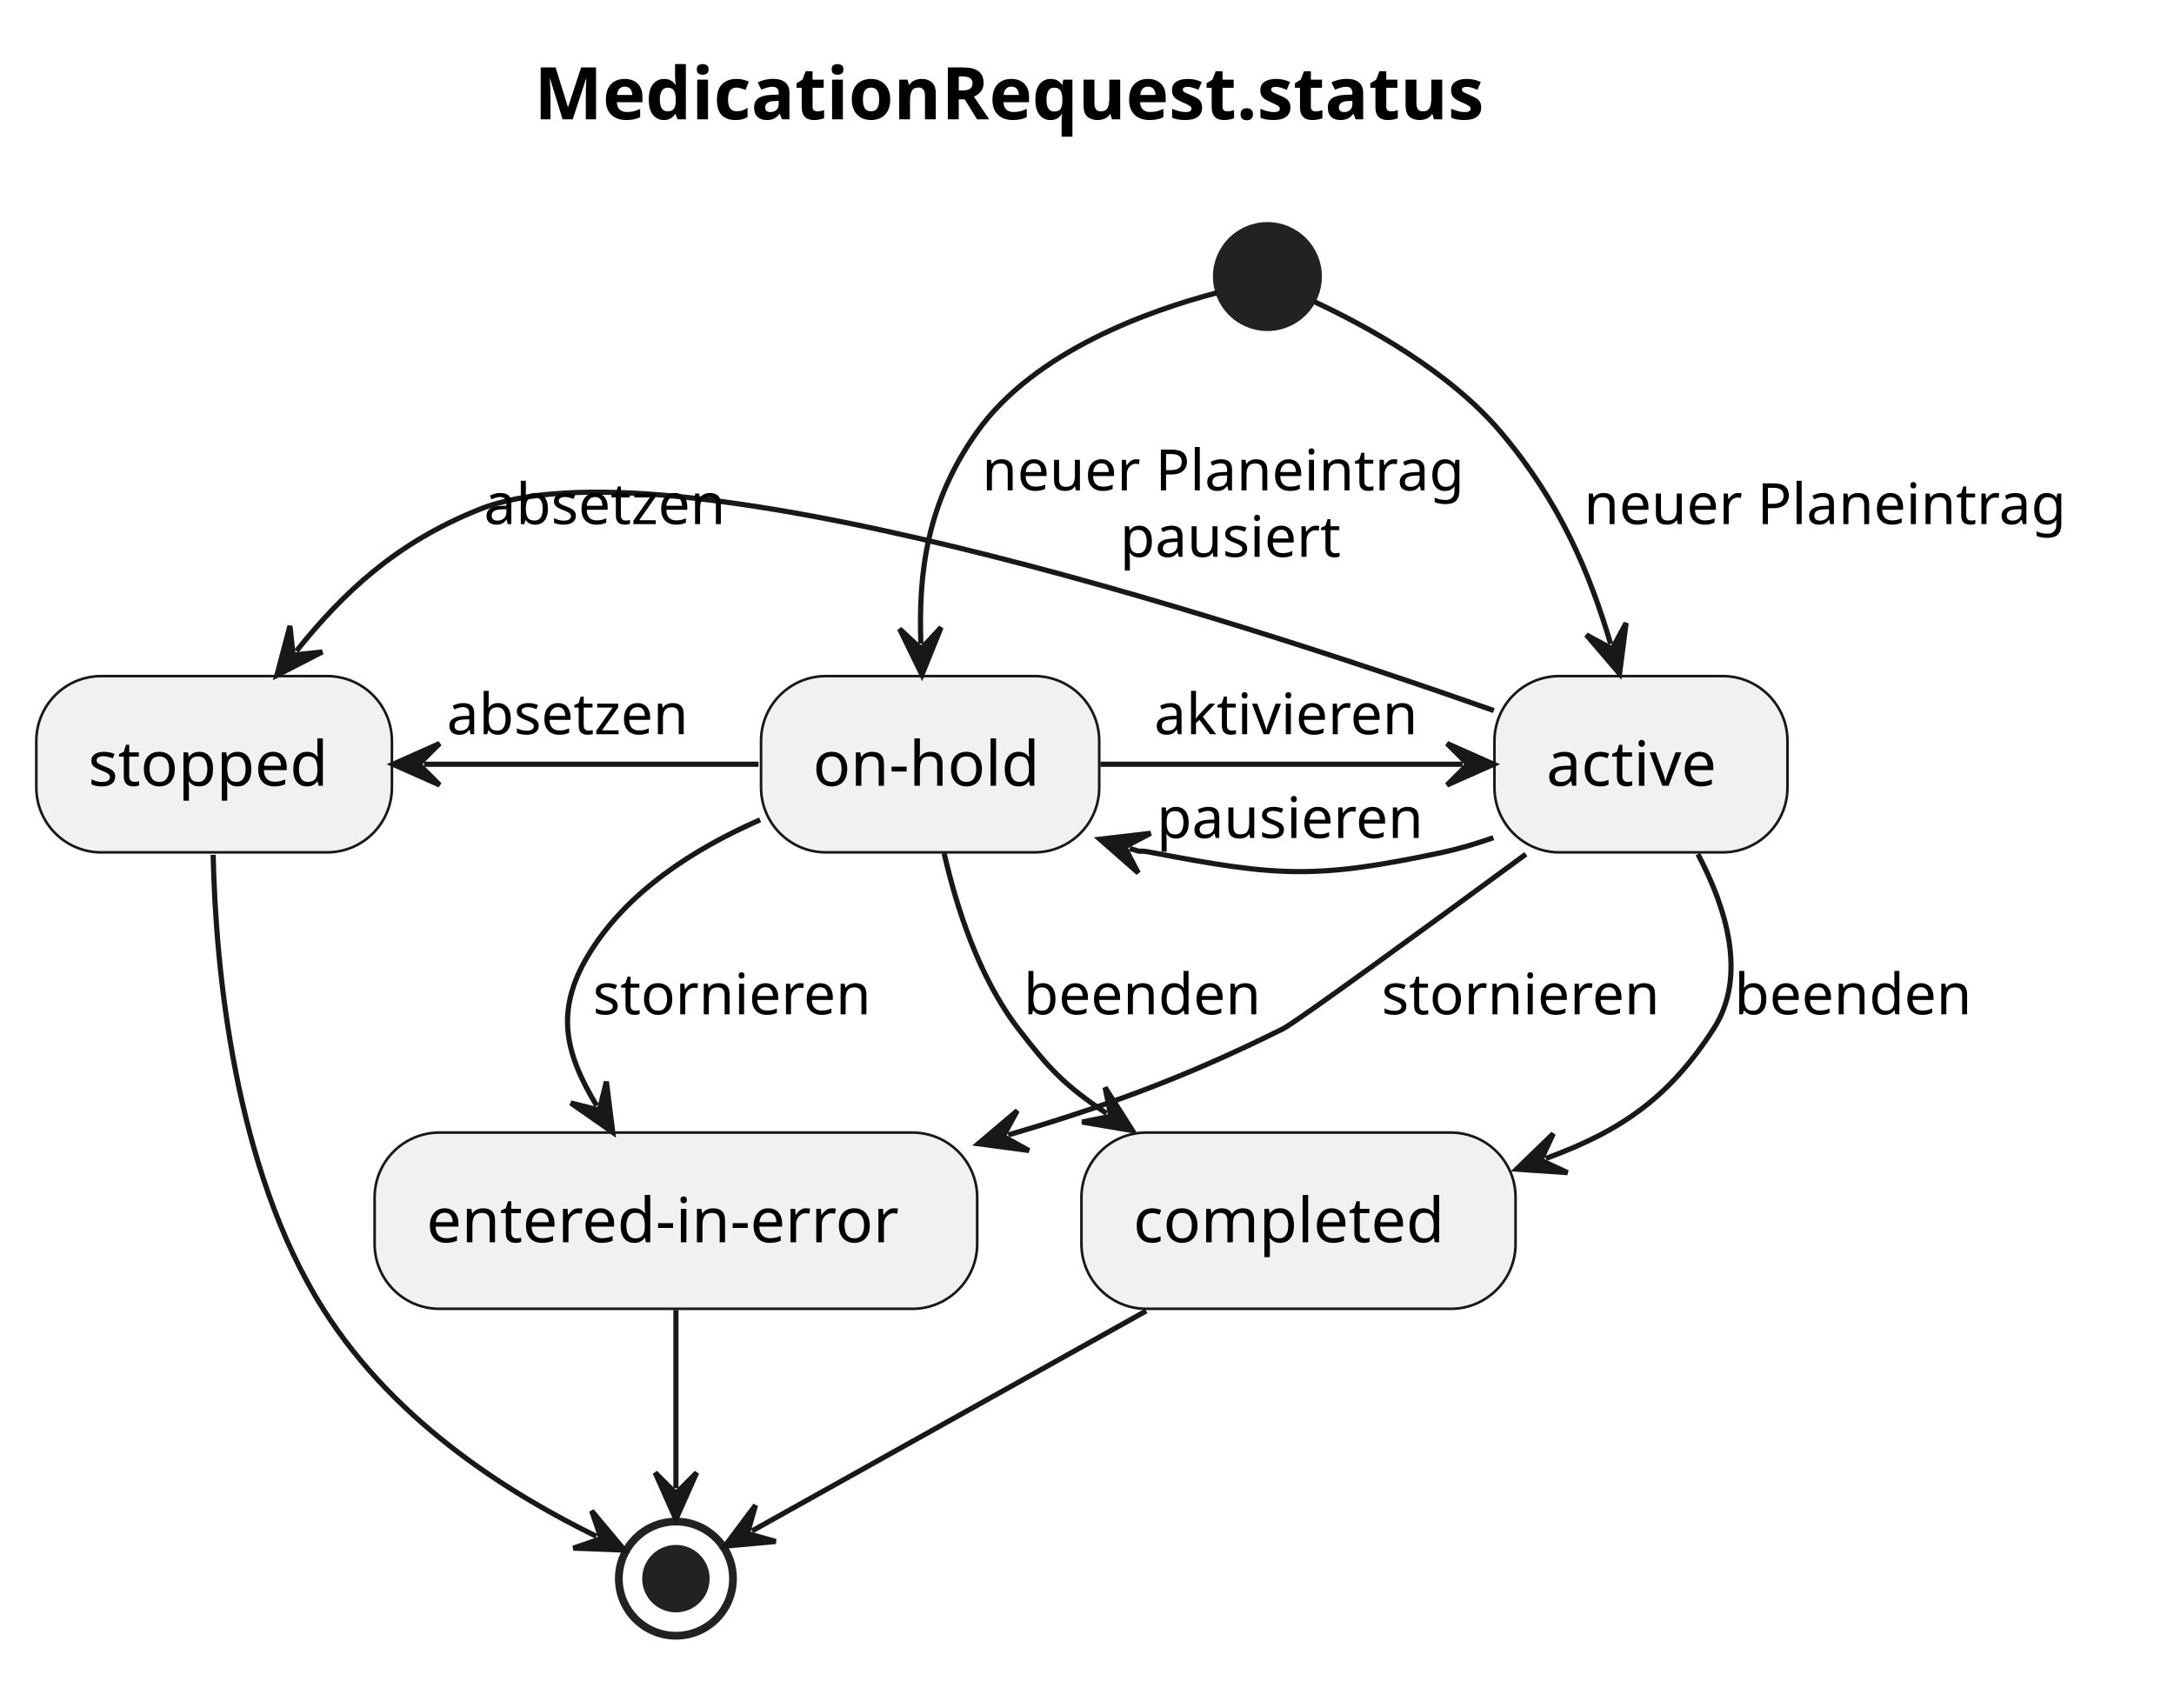
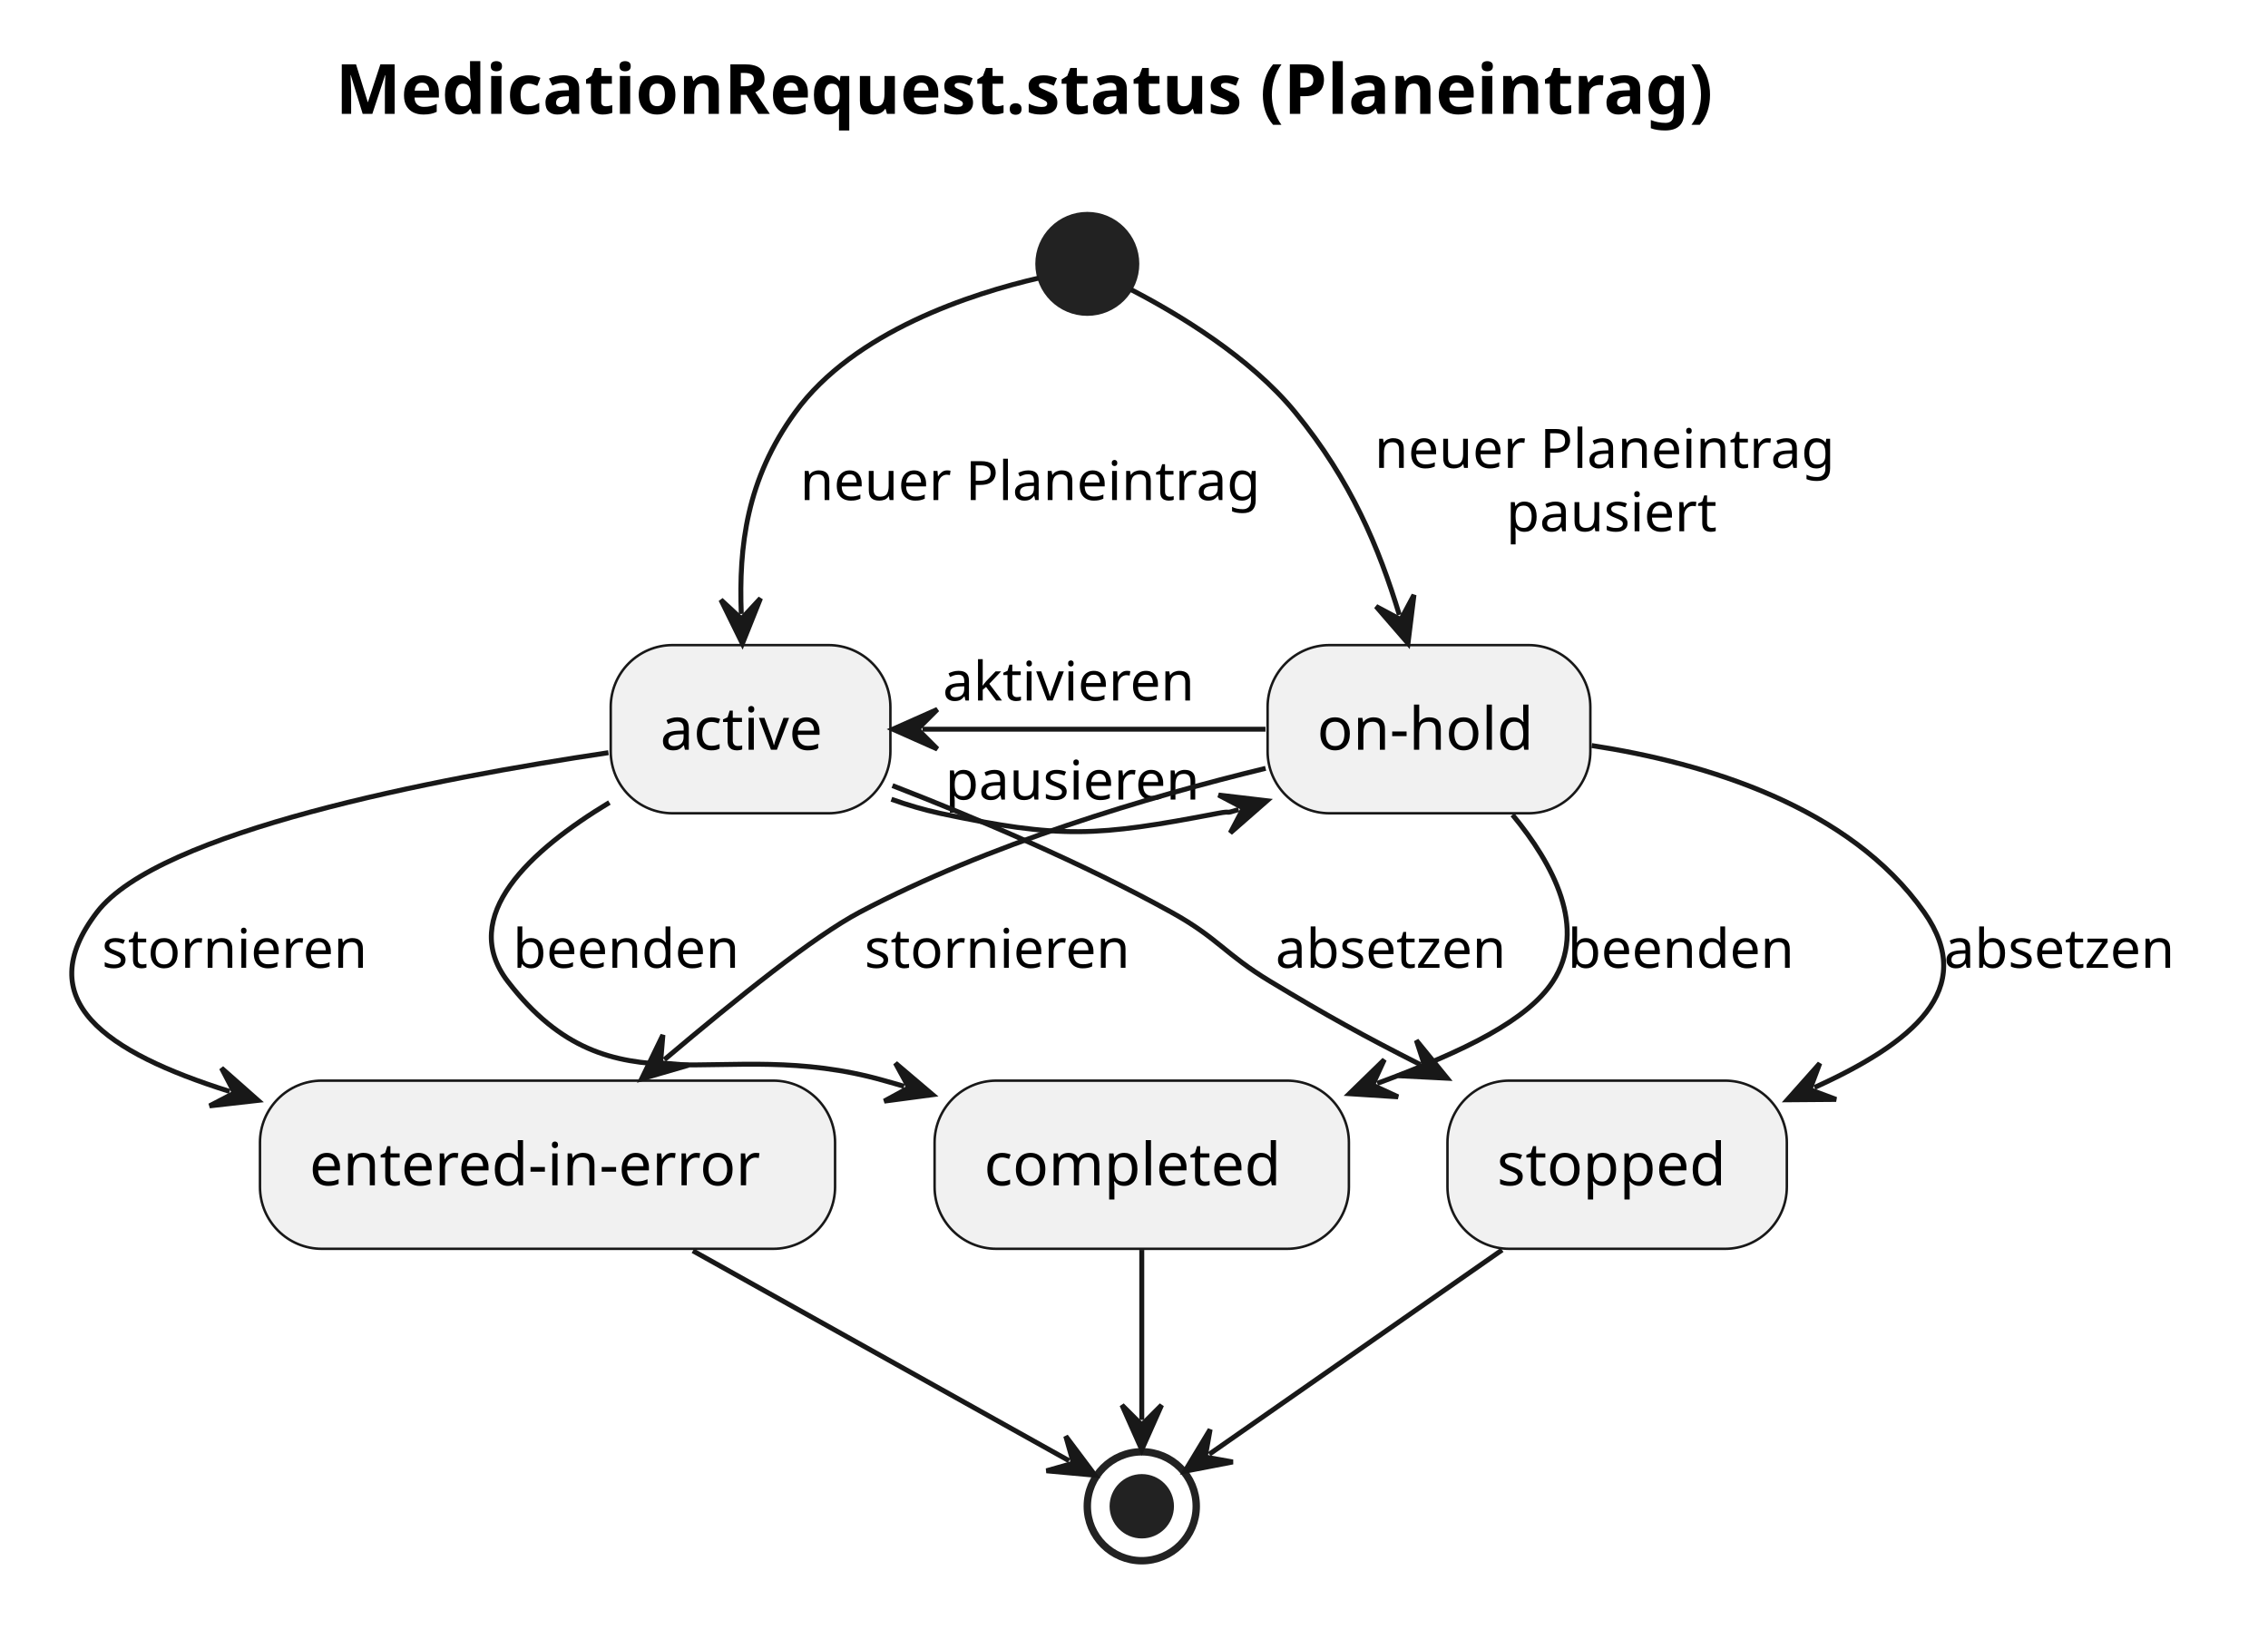
- <svg xmlns="http://www.w3.org/2000/svg" contentStyleType="text/css" data-diagram-type="ACTIVITY" height="329px" preserveAspectRatio="none" style="width:419px;height:329px;background:#FFFFFF;" version="1.1" viewBox="0 0 419 329" width="419px" zoomAndPan="magnify">
+ <svg xmlns="http://www.w3.org/2000/svg" contentStyleType="text/css" data-diagram-type="ACTIVITY" height="329px" preserveAspectRatio="none" style="width:458px;height:329px;background:#FFFFFF;" version="1.1" viewBox="0 0 458 329" width="458px" zoomAndPan="magnify">
  <defs />
  <g>
    <g class="title" data-source-line="1">
-       <text fill="#000000" font-family="sans-serif" font-size="14" font-weight="700" lengthAdjust="spacing" textLength="206.637" x="102.943" y="22.995">MedicationRequest.status</text>
+       <text fill="#000000" font-family="sans-serif" font-size="14" font-weight="700" lengthAdjust="spacing" textLength="316.107" x="67.755" y="22.995">MedicationRequest.status (Planeintrag)</text>
    </g>
    <g class="start_entity" data-qualified-name="start" data-source-line="3" id="ent0002">
-       <ellipse cx="244.27" cy="53.297" fill="#222222" rx="10" ry="10" style="stroke:#222222;stroke-width:1;" />
+       <ellipse cx="219.57" cy="53.297" fill="#222222" rx="10" ry="10" style="stroke:#222222;stroke-width:1;" />
    </g>
-     <rect fill="#F1F1F1" height="33.969" rx="12.5" ry="12.5" style="stroke:#181818;stroke-width:0.5;" width="56.475" x="288.03" y="130.297" />
-     <text fill="#000000" font-family="sans-serif" font-size="12" lengthAdjust="spacing" textLength="36.475" x="298.03" y="151.435">active</text>
-     <rect fill="#F1F1F1" height="33.969" rx="12.5" ry="12.5" style="stroke:#181818;stroke-width:0.5;" width="65.176" x="146.68" y="130.297" />
-     <text fill="#000000" font-family="sans-serif" font-size="12" lengthAdjust="spacing" textLength="45.176" x="156.68" y="151.435">on-hold</text>
-     <rect fill="#F1F1F1" height="33.969" rx="12.5" ry="12.5" style="stroke:#181818;stroke-width:0.5;" width="116.135" x="72.2" y="218.267" />
-     <text fill="#000000" font-family="sans-serif" font-size="12" lengthAdjust="spacing" textLength="96.135" x="82.2" y="239.405">entered-in-error</text>
-     <rect fill="#F1F1F1" height="33.969" rx="12.5" ry="12.5" style="stroke:#181818;stroke-width:0.5;" width="68.533" x="7" y="130.297" />
-     <text fill="#000000" font-family="sans-serif" font-size="12" lengthAdjust="spacing" textLength="48.533" x="17" y="151.435">stopped</text>
-     <rect fill="#F1F1F1" height="33.969" rx="12.5" ry="12.5" style="stroke:#181818;stroke-width:0.5;" width="83.668" x="208.43" y="218.267" />
-     <text fill="#000000" font-family="sans-serif" font-size="12" lengthAdjust="spacing" textLength="63.668" x="218.43" y="239.405">completed</text>
-     <g class="end_entity" data-qualified-name="end" data-source-line="13" id="ent0021">
-       <ellipse cx="130.27" cy="304.237" fill="none" rx="11" ry="11" style="stroke:#222222;stroke-width:1.5;" />
-       <ellipse cx="130.27" cy="304.237" fill="#222222" rx="6" ry="6" style="stroke:#222222;stroke-width:1;" />
+     <rect fill="#F1F1F1" height="33.969" rx="12.5" ry="12.5" style="stroke:#181818;stroke-width:0.5;" width="56.475" x="123.33" y="130.297" />
+     <text fill="#000000" font-family="sans-serif" font-size="12" lengthAdjust="spacing" textLength="36.475" x="133.33" y="151.435">active</text>
+     <rect fill="#F1F1F1" height="33.969" rx="12.5" ry="12.5" style="stroke:#181818;stroke-width:0.5;" width="65.176" x="255.98" y="130.297" />
+     <text fill="#000000" font-family="sans-serif" font-size="12" lengthAdjust="spacing" textLength="45.176" x="265.98" y="151.435">on-hold</text>
+     <rect fill="#F1F1F1" height="33.969" rx="12.5" ry="12.5" style="stroke:#181818;stroke-width:0.5;" width="116.135" x="52.5" y="218.267" />
+     <text fill="#000000" font-family="sans-serif" font-size="12" lengthAdjust="spacing" textLength="96.135" x="62.5" y="239.405">entered-in-error</text>
+     <rect fill="#F1F1F1" height="33.969" rx="12.5" ry="12.5" style="stroke:#181818;stroke-width:0.5;" width="68.533" x="292.3" y="218.267" />
+     <text fill="#000000" font-family="sans-serif" font-size="12" lengthAdjust="spacing" textLength="48.533" x="302.3" y="239.405">stopped</text>
+     <rect fill="#F1F1F1" height="33.969" rx="12.5" ry="12.5" style="stroke:#181818;stroke-width:0.5;" width="83.668" x="188.73" y="218.267" />
+     <text fill="#000000" font-family="sans-serif" font-size="12" lengthAdjust="spacing" textLength="63.668" x="198.73" y="239.405">completed</text>
+     <g class="end_entity" data-qualified-name="end" data-source-line="13" id="ent0019">
+       <ellipse cx="230.57" cy="304.237" fill="none" rx="11" ry="11" style="stroke:#222222;stroke-width:1.5;" />
+       <ellipse cx="230.57" cy="304.237" fill="#222222" rx="6" ry="6" style="stroke:#222222;stroke-width:1;" />
    </g>
    <g class="link" data-entity-1="ent0002" data-entity-2="ent0003" data-link-type="dependency" data-source-line="3" id="lnk4">
-       <path d="M253.35,58.167 C263.34,62.817 279.31,71.517 289.27,83.297 C300.79,96.927 306.367,110.457 310.427,124.087" fill="none" id="start-to-active" style="stroke:#181818;stroke-width:1;" />
-       <polygon fill="#181818" points="312.14,129.837,313.404,120.07,310.713,125.045,305.737,122.353,312.14,129.837" style="stroke:#181818;stroke-width:1;" />
-       <text fill="#000000" font-family="sans-serif" font-size="11" lengthAdjust="spacing" textLength="98.253" x="305.27" y="101.007">neuer Planeintrag</text>
+       <path d="M209.8,56.157 C196.37,59.257 172.5,66.857 160.57,83.297 C150.77,96.797 149.173,110.291 149.693,124.001" fill="none" id="start-to-active" style="stroke:#181818;stroke-width:1;" />
+       <polygon fill="#181818" points="149.92,129.997,153.576,120.852,149.731,125.001,145.582,121.155,149.92,129.997" style="stroke:#181818;stroke-width:1;" />
+       <text fill="#000000" font-family="sans-serif" font-size="11" lengthAdjust="spacing" textLength="98.253" x="161.57" y="101.007">neuer Planeintrag</text>
    </g>
    <g class="link" data-entity-1="ent0002" data-entity-2="ent0005" data-link-type="dependency" data-source-line="4" id="lnk6">
-       <path d="M234.55,56.427 C221.71,59.777 199.42,67.587 188.27,83.297 C178.61,96.897 177,110.371 177.48,124.051" fill="none" id="start-to-on-hold" style="stroke:#181818;stroke-width:1;" />
-       <polygon fill="#181818" points="177.69,130.047,181.372,120.912,177.515,125.05,173.377,121.193,177.69,130.047" style="stroke:#181818;stroke-width:1;" />
-       <text fill="#000000" font-family="sans-serif" font-size="11" lengthAdjust="spacing" textLength="98.253" x="189.27" y="94.507">neuer Planeintrag</text>
-       <text fill="#000000" font-family="sans-serif" font-size="11" lengthAdjust="spacing" textLength="45.085" x="215.854" y="107.312">pausiert</text>
+       <path d="M228.38,58.487 C237.72,63.317 252.37,72.057 261.57,83.297 C272.87,97.107 278.454,110.617 282.584,124.197" fill="none" id="start-to-on-hold" style="stroke:#181818;stroke-width:1;" />
+       <polygon fill="#181818" points="284.33,129.937,285.538,120.162,282.875,125.153,277.884,122.49,284.33,129.937" style="stroke:#181818;stroke-width:1;" />
+       <text fill="#000000" font-family="sans-serif" font-size="11" lengthAdjust="spacing" textLength="98.253" x="277.57" y="94.507">neuer Planeintrag</text>
+       <text fill="#000000" font-family="sans-serif" font-size="11" lengthAdjust="spacing" textLength="45.085" x="304.154" y="107.312">pausiert</text>
    </g>
-     <g class="link" data-entity-1="ent0005" data-entity-2="ent0003" data-link-type="dependency" data-source-line="5" id="lnk7">
-       <path d="M212.08,147.287 C235.2,147.287 259.83,147.287 281.89,147.287" fill="none" id="on-hold-to-active" style="stroke:#181818;stroke-width:1;" />
-       <polygon fill="#181818" points="287.89,147.287,278.89,143.287,282.89,147.287,278.89,151.287,287.89,147.287" style="stroke:#181818;stroke-width:1;" />
-       <text fill="#000000" font-family="sans-serif" font-size="11" lengthAdjust="spacing" textLength="55.075" x="222.44" y="141.497">aktivieren</text>
+     <g class="link" data-entity-1="ent0003" data-entity-2="ent0005" data-link-type="dependency" data-source-line="5" id="lnk8">
+       <path d="M186.29,147.287 C208.26,147.287 232.58,147.287 255.55,147.287" fill="none" id="active-backto-on-hold" style="stroke:#181818;stroke-width:1;" />
+       <polygon fill="#181818" points="180.29,147.287,189.29,151.287,185.29,147.287,189.29,143.287,180.29,147.287" style="stroke:#181818;stroke-width:1;" />
+       <text fill="#000000" font-family="sans-serif" font-size="11" lengthAdjust="spacing" textLength="55.075" x="190.39" y="141.497">aktivieren</text>
    </g>
-     <g class="link" data-entity-1="ent0005" data-entity-2="ent0003" data-link-type="dependency" data-source-line="11" id="lnk19">
-       <path d="M217.709,163.52 C221.019,164.55 218.65,163.657 221.94,164.287 C246.39,168.977 253.59,169.437 277.94,164.287 C281.22,163.587 284.55,162.597 287.82,161.437" fill="none" id="on-hold-backto-active" style="stroke:#181818;stroke-width:1;" />
-       <polygon fill="#181818" points="211.98,161.737,219.385,168.23,216.754,163.222,221.762,160.592,211.98,161.737" style="stroke:#181818;stroke-width:1;" />
-       <text fill="#000000" font-family="sans-serif" font-size="11" lengthAdjust="spacing" textLength="54.511" x="222.94" y="161.497">pausieren</text>
+     <g class="link" data-entity-1="ent0003" data-entity-2="ent0005" data-link-type="dependency" data-source-line="11" id="lnk17">
+       <path d="M180.01,161.437 C183.28,162.597 186.62,163.587 189.89,164.287 C214.24,169.437 221.45,168.977 245.89,164.287 C249.18,163.657 246.809,164.545 250.129,163.515" fill="none" id="active-to-on-hold" style="stroke:#181818;stroke-width:1;" />
+       <polygon fill="#181818" points="255.86,161.737,246.079,160.583,251.084,163.218,248.449,168.224,255.86,161.737" style="stroke:#181818;stroke-width:1;" />
+       <text fill="#000000" font-family="sans-serif" font-size="11" lengthAdjust="spacing" textLength="54.511" x="190.89" y="161.497">pausieren</text>
    </g>
-     <g class="link" data-entity-1="ent0005" data-entity-2="ent0008" data-link-type="dependency" data-source-line="6" id="lnk9">
-       <path d="M146.5,157.997 C133.81,163.547 120.6,171.927 113.27,184.267 C107,194.827 108.853,202.888 114.993,213.078" fill="none" id="on-hold-to-entered-in-error" style="stroke:#181818;stroke-width:1;" />
-       <polygon fill="#181818" points="118.09,218.217,116.871,208.444,115.51,213.934,110.019,212.572,118.09,218.217" style="stroke:#181818;stroke-width:1;" />
-       <text fill="#000000" font-family="sans-serif" font-size="11" lengthAdjust="spacing" textLength="56.353" x="114.27" y="195.477">stornieren</text>
+     <g class="link" data-entity-1="ent0005" data-entity-2="ent0009" data-link-type="dependency" data-source-line="6" id="lnk10">
+       <path d="M255.58,155.187 C231.87,160.947 199.64,170.467 173.57,184.267 C164.38,189.137 149.124,201.396 134.154,214.036" fill="none" id="on-hold-to-entered-in-error" style="stroke:#181818;stroke-width:1;" />
+       <polygon fill="#181818" points="129.57,217.907,139.027,215.157,133.39,214.681,133.866,209.044,129.57,217.907" style="stroke:#181818;stroke-width:1;" />
+       <text fill="#000000" font-family="sans-serif" font-size="11" lengthAdjust="spacing" textLength="56.353" x="174.57" y="195.477">stornieren</text>
    </g>
-     <g class="link" data-entity-1="ent0010" data-entity-2="ent0005" data-link-type="dependency" data-source-line="7" id="lnk12">
-       <path d="M81.73,147.287 C103.29,147.287 124.9,147.287 146.19,147.287" fill="none" id="stopped-backto-on-hold" style="stroke:#181818;stroke-width:1;" />
-       <polygon fill="#181818" points="75.73,147.287,84.73,151.287,80.73,147.287,84.73,143.287,75.73,147.287" style="stroke:#181818;stroke-width:1;" />
-       <text fill="#000000" font-family="sans-serif" font-size="11" lengthAdjust="spacing" textLength="50.048" x="86.11" y="141.497">absetzen</text>
+     <g class="link" data-entity-1="ent0005" data-entity-2="ent0011" data-link-type="dependency" data-source-line="7" id="lnk12">
+       <path d="M321.43,150.587 C344.38,154.107 373.5,162.837 388.57,184.267 C399.54,199.877 386.134,210.708 366.404,219.658" fill="none" id="on-hold-to-stopped" style="stroke:#181818;stroke-width:1;" />
+       <polygon fill="#181818" points="360.94,222.137,370.789,222.062,365.493,220.071,367.484,214.776,360.94,222.137" style="stroke:#181818;stroke-width:1;" />
+       <text fill="#000000" font-family="sans-serif" font-size="11" lengthAdjust="spacing" textLength="50.048" x="392.57" y="195.477">absetzen</text>
    </g>
    <g class="link" data-entity-1="ent0005" data-entity-2="ent0013" data-link-type="dependency" data-source-line="8" id="lnk14">
-       <path d="M181.96,164.417 C184.35,174.897 188.67,188.387 196.27,198.267 C202.17,205.947 205.202,209.207 213.272,214.567" fill="none" id="on-hold-to-completed" style="stroke:#181818;stroke-width:1;" />
-       <polygon fill="#181818" points="218.27,217.887,212.986,209.575,214.105,215.12,208.56,216.239,218.27,217.887" style="stroke:#181818;stroke-width:1;" />
-       <text fill="#000000" font-family="sans-serif" font-size="11" lengthAdjust="spacing" textLength="48.211" x="197.27" y="195.477">beenden</text>
+       <path d="M305.43,164.567 C313.73,174.607 320.6,187.557 313.57,198.267 C308.48,206.017 296.078,212.186 278.118,218.826" fill="none" id="on-hold-to-completed" style="stroke:#181818;stroke-width:1;" />
+       <polygon fill="#181818" points="272.49,220.907,282.319,221.538,277.18,219.173,279.545,214.034,272.49,220.907" style="stroke:#181818;stroke-width:1;" />
+       <text fill="#000000" font-family="sans-serif" font-size="11" lengthAdjust="spacing" textLength="48.211" x="316.57" y="195.477">beenden</text>
    </g>
-     <g class="link" data-entity-1="ent0010" data-entity-2="ent0003" data-link-type="dependency" data-source-line="9" id="lnk16">
-       <path d="M57.12,125.471 C66.31,114.041 76.31,104.647 92.27,98.217 C127.72,83.927 235.99,118.677 287.91,136.937" fill="none" id="stopped-backto-active" style="stroke:#181818;stroke-width:1;" />
-       <polygon fill="#181818" points="53.36,130.147,62.117,125.639,56.493,126.25,55.882,120.626,53.36,130.147" style="stroke:#181818;stroke-width:1;" />
-       <text fill="#000000" font-family="sans-serif" font-size="11" lengthAdjust="spacing" textLength="50.048" x="93.27" y="101.007">absetzen</text>
+     <g class="link" data-entity-1="ent0003" data-entity-2="ent0011" data-link-type="dependency" data-source-line="9" id="lnk15">
+       <path d="M180.22,158.677 C197.04,165.197 218.48,174.257 236.57,184.267 C246.06,189.527 247.28,192.667 256.57,198.267 C267.92,205.117 275.368,209.224 286.888,215.064" fill="none" id="active-to-stopped" style="stroke:#181818;stroke-width:1;" />
+       <polygon fill="#181818" points="292.24,217.777,286.021,210.14,287.78,215.516,282.404,217.275,292.24,217.777" style="stroke:#181818;stroke-width:1;" />
+       <text fill="#000000" font-family="sans-serif" font-size="11" lengthAdjust="spacing" textLength="50.048" x="257.57" y="195.477">absetzen</text>
    </g>
-     <g class="link" data-entity-1="ent0003" data-entity-2="ent0013" data-link-type="dependency" data-source-line="10" id="lnk17">
-       <path d="M327.24,164.607 C332.68,174.907 336.82,188.127 330.27,198.267 C321.67,211.567 312.484,217.934 297.924,223.264" fill="none" id="active-to-completed" style="stroke:#181818;stroke-width:1;" />
-       <polygon fill="#181818" points="292.29,225.327,302.117,225.989,296.985,223.608,299.366,218.477,292.29,225.327" style="stroke:#181818;stroke-width:1;" />
-       <text fill="#000000" font-family="sans-serif" font-size="11" lengthAdjust="spacing" textLength="48.211" x="334.27" y="195.477">beenden</text>
+     <g class="link" data-entity-1="ent0003" data-entity-2="ent0013" data-link-type="dependency" data-source-line="10" id="lnk16">
+       <path d="M123.06,162.097 C107.15,171.697 92.4,185.087 102.57,198.267 C123.89,225.927 144.98,208.687 178.57,218.267 C181.75,219.177 179.274,218.445 182.573,219.415" fill="none" id="active-to-completed" style="stroke:#181818;stroke-width:1;" />
+       <polygon fill="#181818" points="188.33,221.107,180.823,214.731,183.533,219.697,178.567,222.406,188.33,221.107" style="stroke:#181818;stroke-width:1;" />
+       <text fill="#000000" font-family="sans-serif" font-size="11" lengthAdjust="spacing" textLength="48.211" x="103.57" y="195.477">beenden</text>
    </g>
-     <g class="link" data-entity-1="ent0003" data-entity-2="ent0008" data-link-type="dependency" data-source-line="12" id="lnk20">
-       <path d="M294.09,164.617 C274.91,178.697 249.85,196.977 247.27,198.267 C228.91,207.417 213.528,213.1 194.308,218.73" fill="none" id="active-to-entered-in-error" style="stroke:#181818;stroke-width:1;" />
-       <polygon fill="#181818" points="188.55,220.417,198.311,221.726,193.348,219.011,196.063,214.048,188.55,220.417" style="stroke:#181818;stroke-width:1;" />
-       <text fill="#000000" font-family="sans-serif" font-size="11" lengthAdjust="spacing" textLength="56.353" x="266.27" y="195.477">stornieren</text>
+     <g class="link" data-entity-1="ent0003" data-entity-2="ent0009" data-link-type="dependency" data-source-line="12" id="lnk18">
+       <path d="M122.87,152.027 C87.94,157.247 32.04,167.937 19.57,184.267 C6,202.027 21.208,212.512 46.388,220.452" fill="none" id="active-to-entered-in-error" style="stroke:#181818;stroke-width:1;" />
+       <polygon fill="#181818" points="52.11,222.257,44.73,215.735,47.342,220.753,42.324,223.365,52.11,222.257" style="stroke:#181818;stroke-width:1;" />
+       <text fill="#000000" font-family="sans-serif" font-size="11" lengthAdjust="spacing" textLength="56.353" x="20.57" y="195.477">stornieren</text>
    </g>
-     <g class="link" data-entity-1="ent0010" data-entity-2="ent0021" data-link-type="dependency" data-source-line="13" id="lnk22">
-       <path d="M41.08,164.737 C41.57,186.417 45.06,224.997 62.27,252.237 C76.69,275.067 99.853,288.675 114.963,296.085" fill="none" id="stopped-to-end" style="stroke:#181818;stroke-width:1;" />
-       <polygon fill="#181818" points="120.35,298.727,114.031,291.173,115.861,296.525,110.508,298.356,120.35,298.727" style="stroke:#181818;stroke-width:1;" />
+     <g class="link" data-entity-1="ent0011" data-entity-2="ent0019" data-link-type="dependency" data-source-line="13" id="lnk20">
+       <path d="M303.33,252.467 C282.69,266.867 258.551,283.714 244.201,293.724" fill="none" id="stopped-to-end" style="stroke:#181818;stroke-width:1;" />
+       <polygon fill="#181818" points="239.28,297.157,248.95,295.288,243.381,294.296,244.373,288.727,239.28,297.157" style="stroke:#181818;stroke-width:1;" />
    </g>
-     <g class="link" data-entity-1="ent0008" data-entity-2="ent0021" data-link-type="dependency" data-source-line="14" id="lnk23">
-       <path d="M130.27,252.467 C130.27,265.017 130.27,276.007 130.27,286.807" fill="none" id="entered-in-error-to-end" style="stroke:#181818;stroke-width:1;" />
-       <polygon fill="#181818" points="130.27,292.807,134.27,283.807,130.27,287.807,126.27,283.807,130.27,292.807" style="stroke:#181818;stroke-width:1;" />
+     <g class="link" data-entity-1="ent0009" data-entity-2="ent0019" data-link-type="dependency" data-source-line="14" id="lnk21">
+       <path d="M139.92,252.637 C166.43,267.437 198.601,285.393 215.891,295.043" fill="none" id="entered-in-error-to-end" style="stroke:#181818;stroke-width:1;" />
+       <polygon fill="#181818" points="221.13,297.967,215.221,290.088,216.764,295.53,211.322,297.074,221.13,297.967" style="stroke:#181818;stroke-width:1;" />
    </g>
-     <g class="link" data-entity-1="ent0013" data-entity-2="ent0021" data-link-type="dependency" data-source-line="15" id="lnk24">
-       <path d="M220.91,252.637 C194.41,267.437 162.229,285.393 144.939,295.043" fill="none" id="completed-to-end" style="stroke:#181818;stroke-width:1;" />
-       <polygon fill="#181818" points="139.7,297.967,149.508,297.074,144.066,295.53,145.609,290.088,139.7,297.967" style="stroke:#181818;stroke-width:1;" />
+     <g class="link" data-entity-1="ent0013" data-entity-2="ent0019" data-link-type="dependency" data-source-line="15" id="lnk22">
+       <path d="M230.57,252.467 C230.57,265.017 230.57,276.007 230.57,286.807" fill="none" id="completed-to-end" style="stroke:#181818;stroke-width:1;" />
+       <polygon fill="#181818" points="230.57,292.807,234.57,283.807,230.57,287.807,226.57,283.807,230.57,292.807" style="stroke:#181818;stroke-width:1;" />
    </g>
  </g>
</svg>
